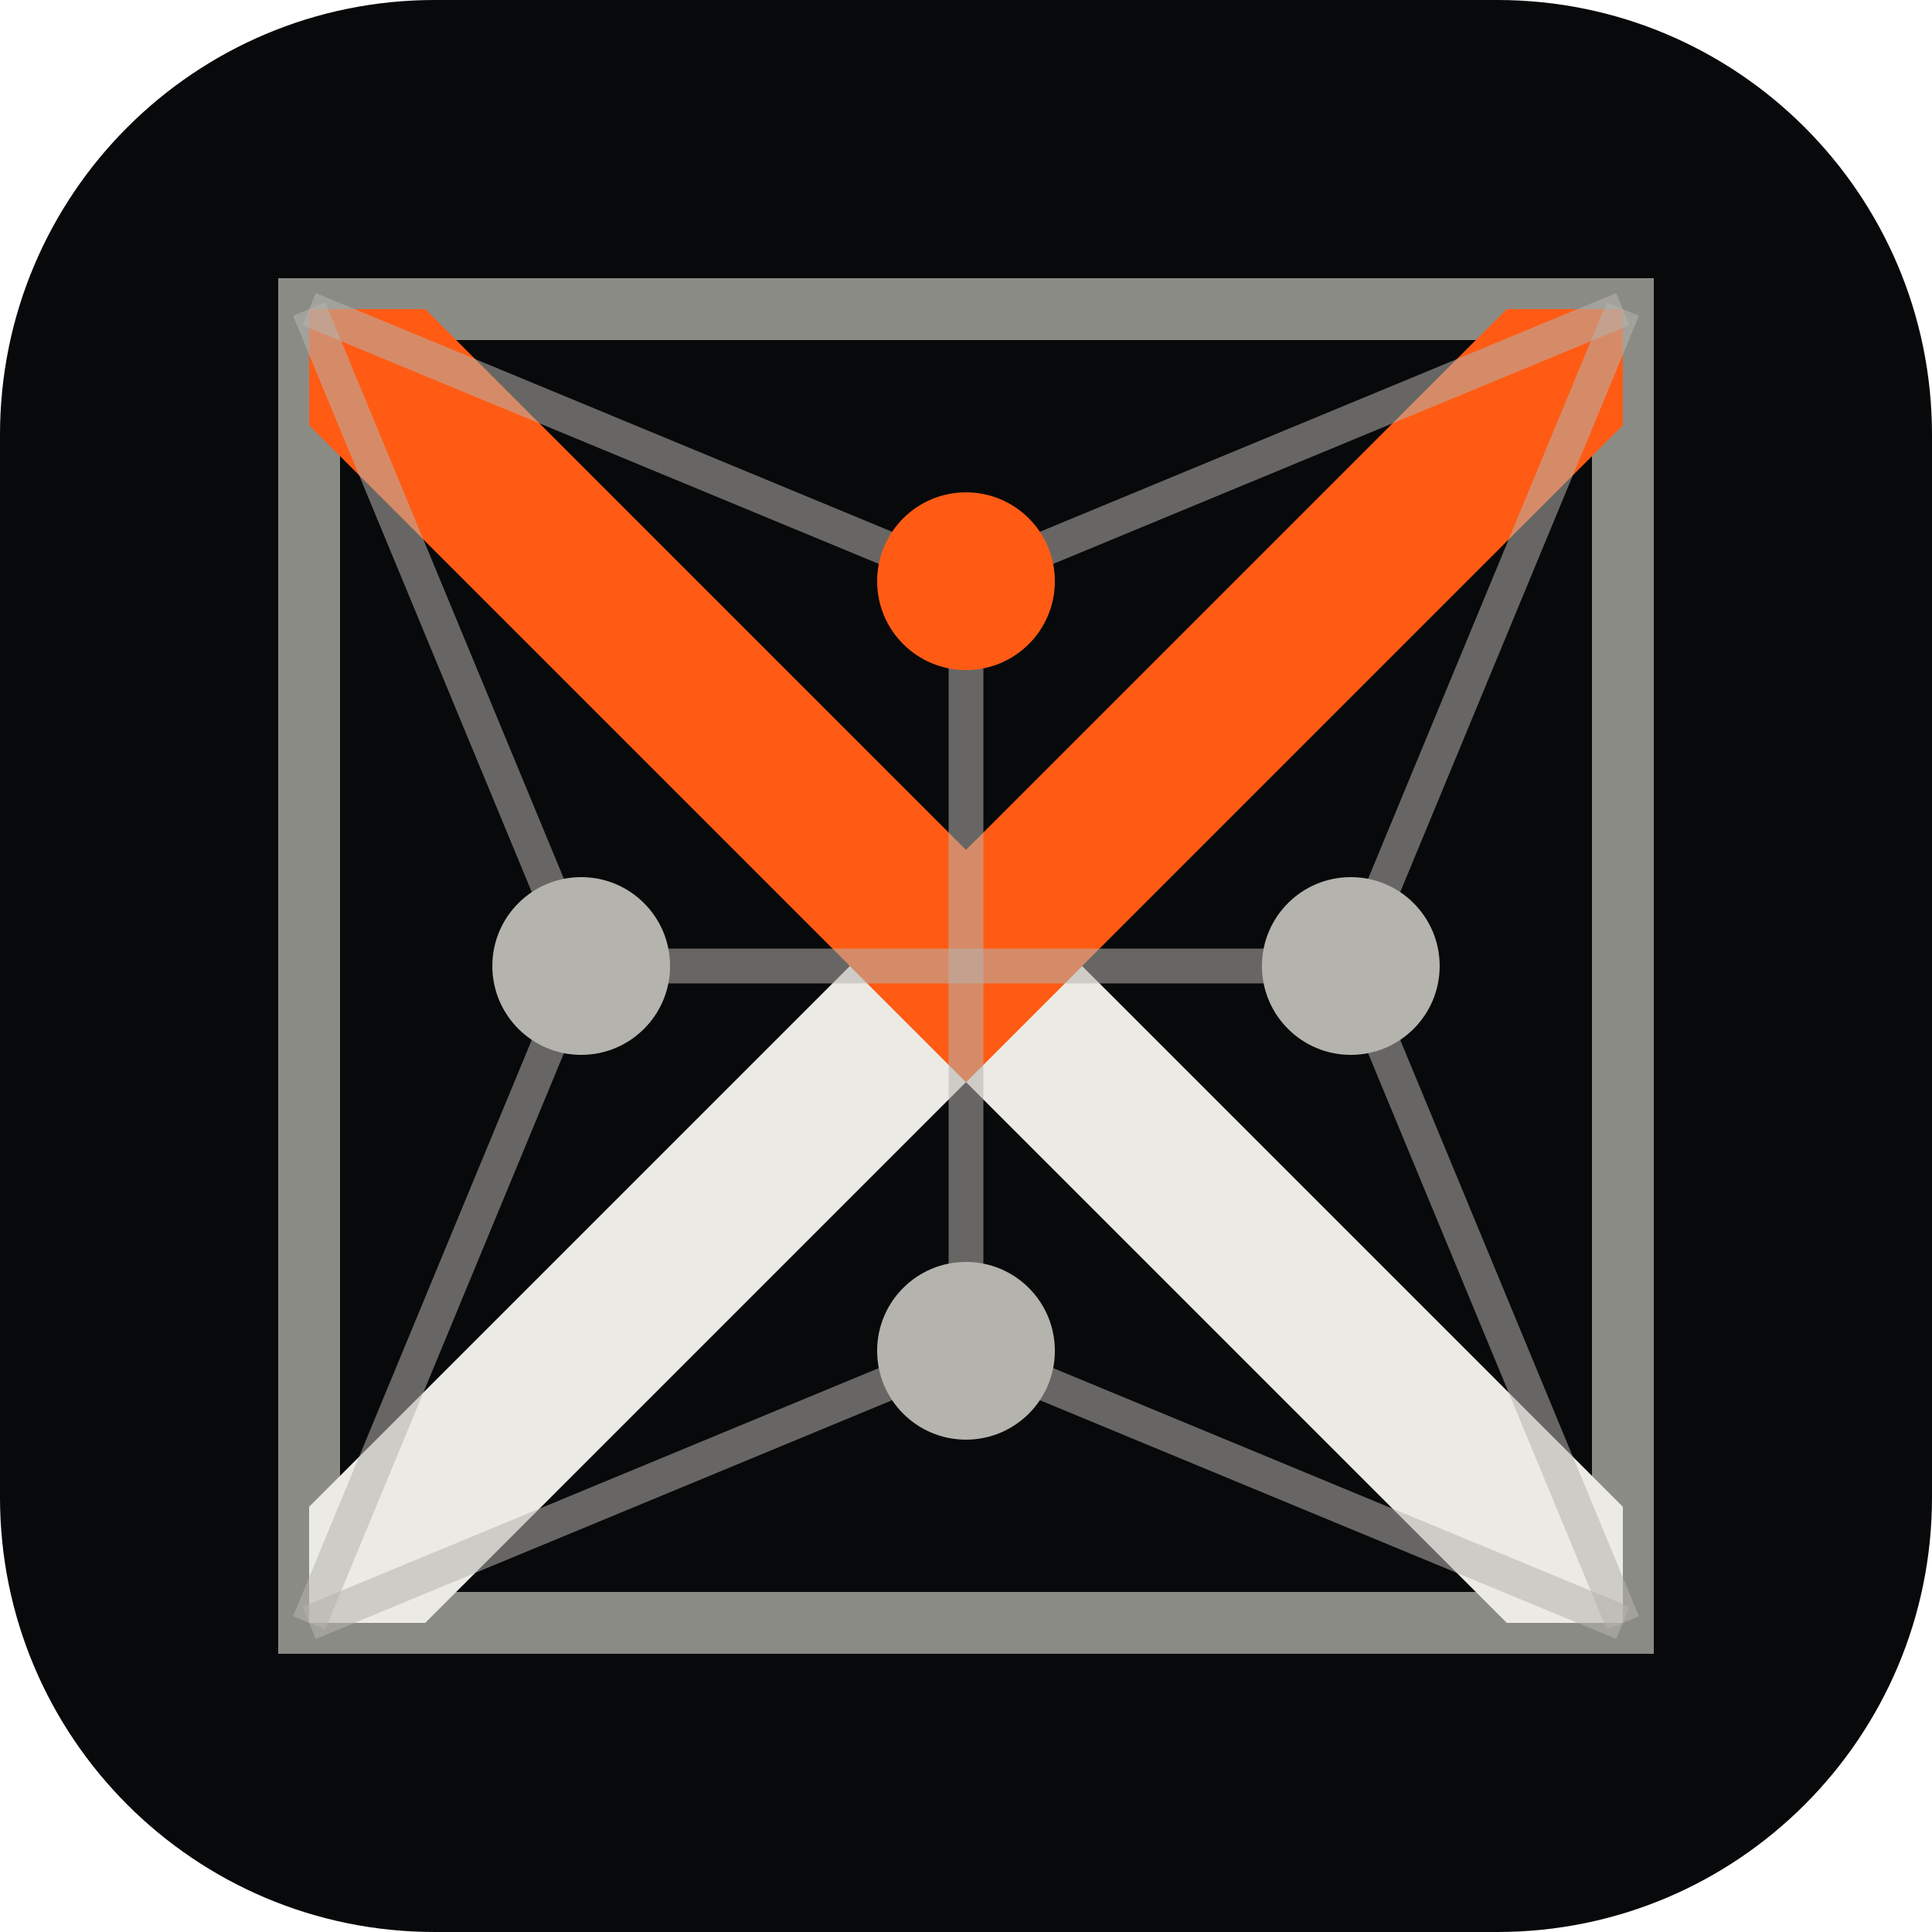
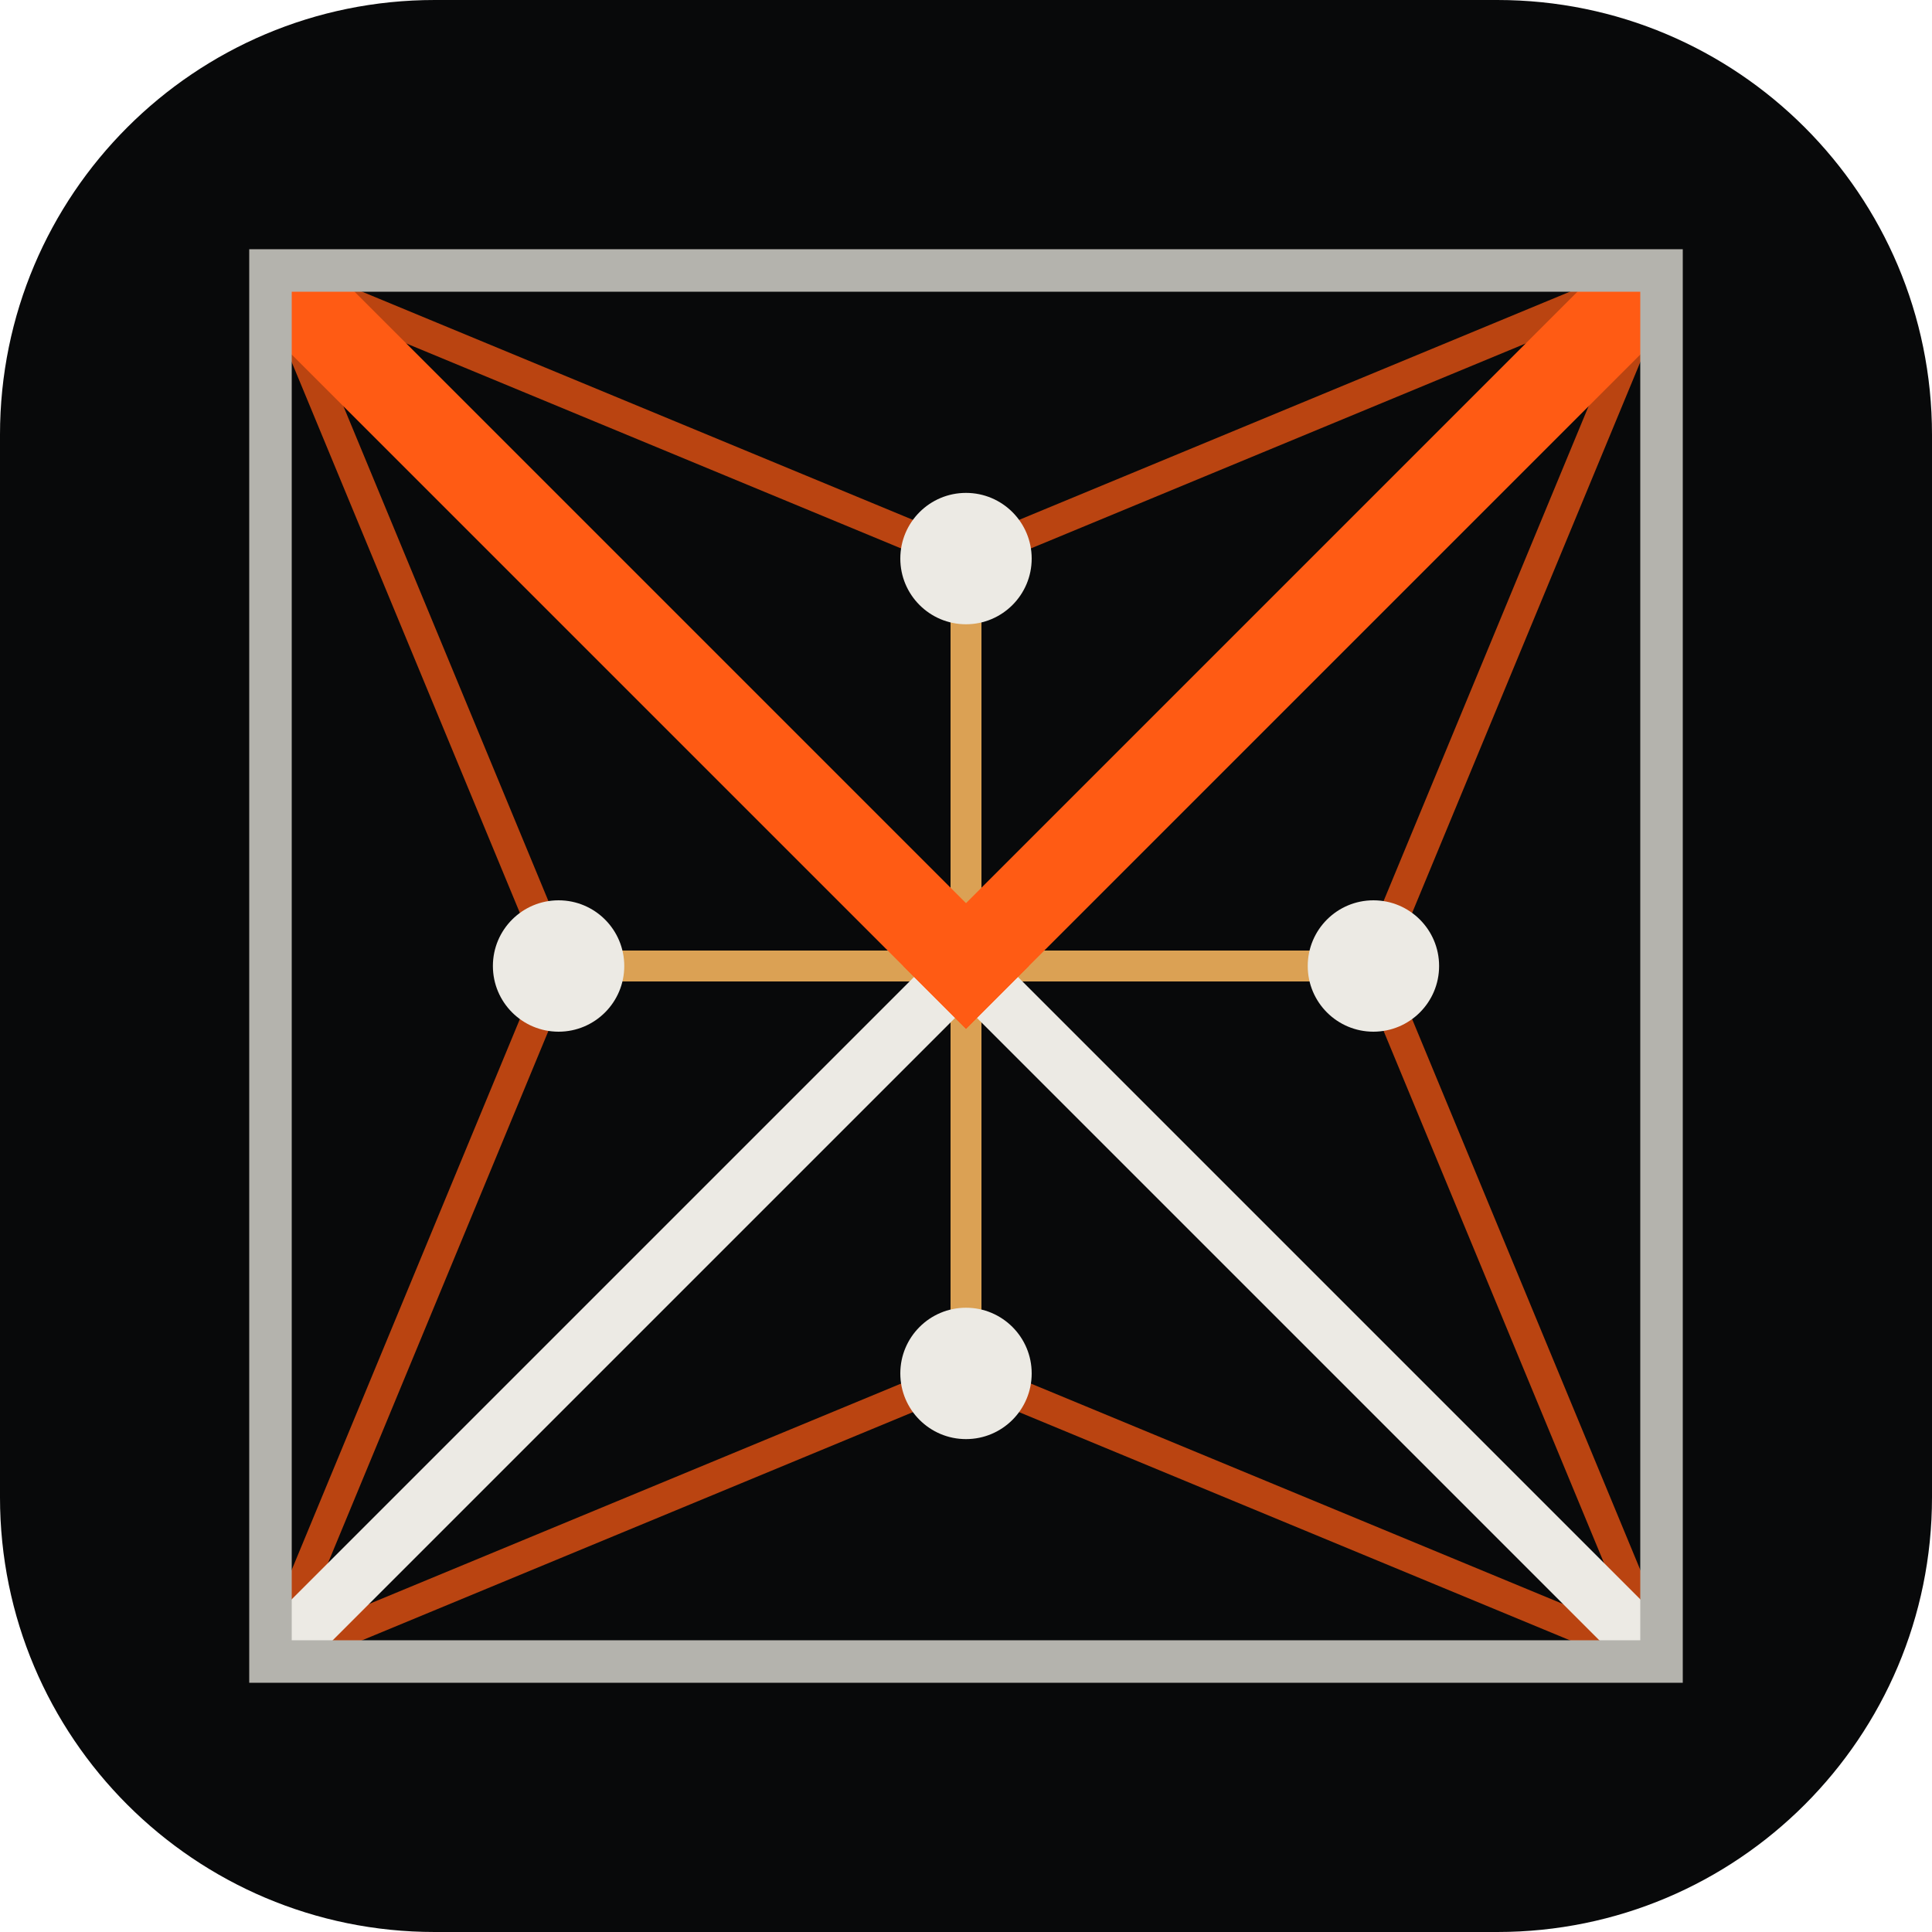
<svg xmlns="http://www.w3.org/2000/svg" viewBox="0 0 1024 1024" width="1024" height="1024">
  <rect width="1024" height="1024" fill="#08090a" rx="230.4" />
  <g transform="scale(10.24)">
-     <polygon fill="none" stroke="#8b8b86" stroke-width="3.2" points="16,84 84,84 84,16 16,16" />
-     <clipPath id="sq1008516">
-       <polygon points="16,84 84,84 84,16 16,16" />
+     <line x1="50" y1="71.088" x2="14" y2="86" stroke="#ff5b14" stroke-opacity="0.72" stroke-width="1.6" stroke-linecap="round" />
+     <line x1="50" y1="71.088" x2="86" y2="86" stroke="#ff5b14" stroke-opacity="0.72" stroke-width="1.6" stroke-linecap="round" />
+     <line x1="71.088" y1="50" x2="86" y2="86" stroke="#ff5b14" stroke-opacity="0.72" stroke-width="1.6" stroke-linecap="round" />
+     <line x1="71.088" y1="50" x2="86" y2="14" stroke="#ff5b14" stroke-opacity="0.72" stroke-width="1.6" stroke-linecap="round" />
+     <line x1="50" y1="28.912" x2="86" y2="14" stroke="#ff5b14" stroke-opacity="0.72" stroke-width="1.6" stroke-linecap="round" />
+     <line x1="50" y1="28.912" x2="14" y2="14" stroke="#ff5b14" stroke-opacity="0.72" stroke-width="1.6" stroke-linecap="round" />
+     <line x1="28.912" y1="50" x2="14" y2="14" stroke="#ff5b14" stroke-opacity="0.72" stroke-width="1.6" stroke-linecap="round" />
+     <line x1="28.912" y1="50" x2="14" y2="86" stroke="#ff5b14" stroke-opacity="0.72" stroke-width="1.6" stroke-linecap="round" />
+     <line x1="50" y1="71.088" x2="50" y2="50" stroke="#f2b25c" stroke-opacity="0.9" stroke-width="1.6" stroke-linecap="round" />
+     <line x1="71.088" y1="50" x2="50" y2="50" stroke="#f2b25c" stroke-opacity="0.9" stroke-width="1.6" stroke-linecap="round" />
+     <line x1="50" y1="28.912" x2="50" y2="50" stroke="#f2b25c" stroke-opacity="0.9" stroke-width="1.6" stroke-linecap="round" />
+     <line x1="28.912" y1="50" x2="50" y2="50" stroke="#f2b25c" stroke-opacity="0.9" stroke-width="1.6" stroke-linecap="round" />
+     <clipPath id="i1024">
+       <polygon points="14,86 86,86 86,14 14,14" />
    </clipPath>
-     <g clip-path="url(#sq1008516)">
-       <line x1="50" y1="50" x2="16" y2="84" stroke="#eceae4" stroke-width="8.5" />
-       <line x1="50" y1="50" x2="84" y2="84" stroke="#eceae4" stroke-width="8.5" />
-       <line x1="53.005" y1="53.005" x2="16" y2="16" stroke="#ff5b14" stroke-width="8.5" />
-       <line x1="46.995" y1="53.005" x2="84" y2="16" stroke="#ff5b14" stroke-width="8.5" />
+     <g clip-path="url(#i1024)">
+       <line x1="50" y1="50" x2="11.879" y2="88.121" stroke="#eceae4" stroke-width="3" />
+       <line x1="50" y1="50" x2="88.121" y2="88.121" stroke="#eceae4" stroke-width="3" />
+       <line x1="51.626" y1="51.626" x2="10.747" y2="10.747" stroke="#ff5b14" stroke-width="4.6" />
+       <line x1="48.374" y1="51.626" x2="89.253" y2="10.747" stroke="#ff5b14" stroke-width="4.6" />
    </g>
-     <line x1="50" y1="69.917" x2="16" y2="84" stroke="#b4b3ad" stroke-opacity=".55" stroke-width="1.8" />
-     <line x1="50" y1="69.917" x2="84" y2="84" stroke="#b4b3ad" stroke-opacity=".55" stroke-width="1.8" />
-     <line x1="50" y1="69.917" x2="50" y2="50" stroke="#b4b3ad" stroke-opacity=".55" stroke-width="1.8" />
-     <circle cx="50" cy="69.917" r="4.6" fill="#b4b3ad" />
-     <line x1="69.917" y1="50" x2="84" y2="84" stroke="#b4b3ad" stroke-opacity=".55" stroke-width="1.8" />
-     <line x1="69.917" y1="50" x2="84" y2="16" stroke="#b4b3ad" stroke-opacity=".55" stroke-width="1.8" />
-     <line x1="69.917" y1="50" x2="50" y2="50" stroke="#b4b3ad" stroke-opacity=".55" stroke-width="1.8" />
-     <circle cx="69.917" cy="50" r="4.6" fill="#b4b3ad" />
-     <line x1="50" y1="30.083" x2="84" y2="16" stroke="#b4b3ad" stroke-opacity=".55" stroke-width="1.8" />
-     <line x1="50" y1="30.083" x2="16" y2="16" stroke="#b4b3ad" stroke-opacity=".55" stroke-width="1.8" />
-     <line x1="50" y1="30.083" x2="50" y2="50" stroke="#b4b3ad" stroke-opacity=".55" stroke-width="1.8" />
-     <circle cx="50" cy="30.083" r="4.6" fill="#ff5b14" />
-     <line x1="30.083" y1="50" x2="16" y2="16" stroke="#b4b3ad" stroke-opacity=".55" stroke-width="1.8" />
-     <line x1="30.083" y1="50" x2="16" y2="84" stroke="#b4b3ad" stroke-opacity=".55" stroke-width="1.8" />
-     <line x1="30.083" y1="50" x2="50" y2="50" stroke="#b4b3ad" stroke-opacity=".55" stroke-width="1.8" />
-     <circle cx="30.083" cy="50" r="4.6" fill="#b4b3ad" />
+     <polygon fill="none" stroke="#b4b3ad" stroke-width="2.2" points="14,86 86,86 86,14 14,14" />
+     <circle cx="50" cy="71.088" r="3.4" fill="#eceae4" />
+     <circle cx="71.088" cy="50" r="3.4" fill="#eceae4" />
+     <circle cx="50" cy="28.912" r="3.4" fill="#eceae4" />
+     <circle cx="28.912" cy="50" r="3.4" fill="#eceae4" />
  </g>
</svg>
